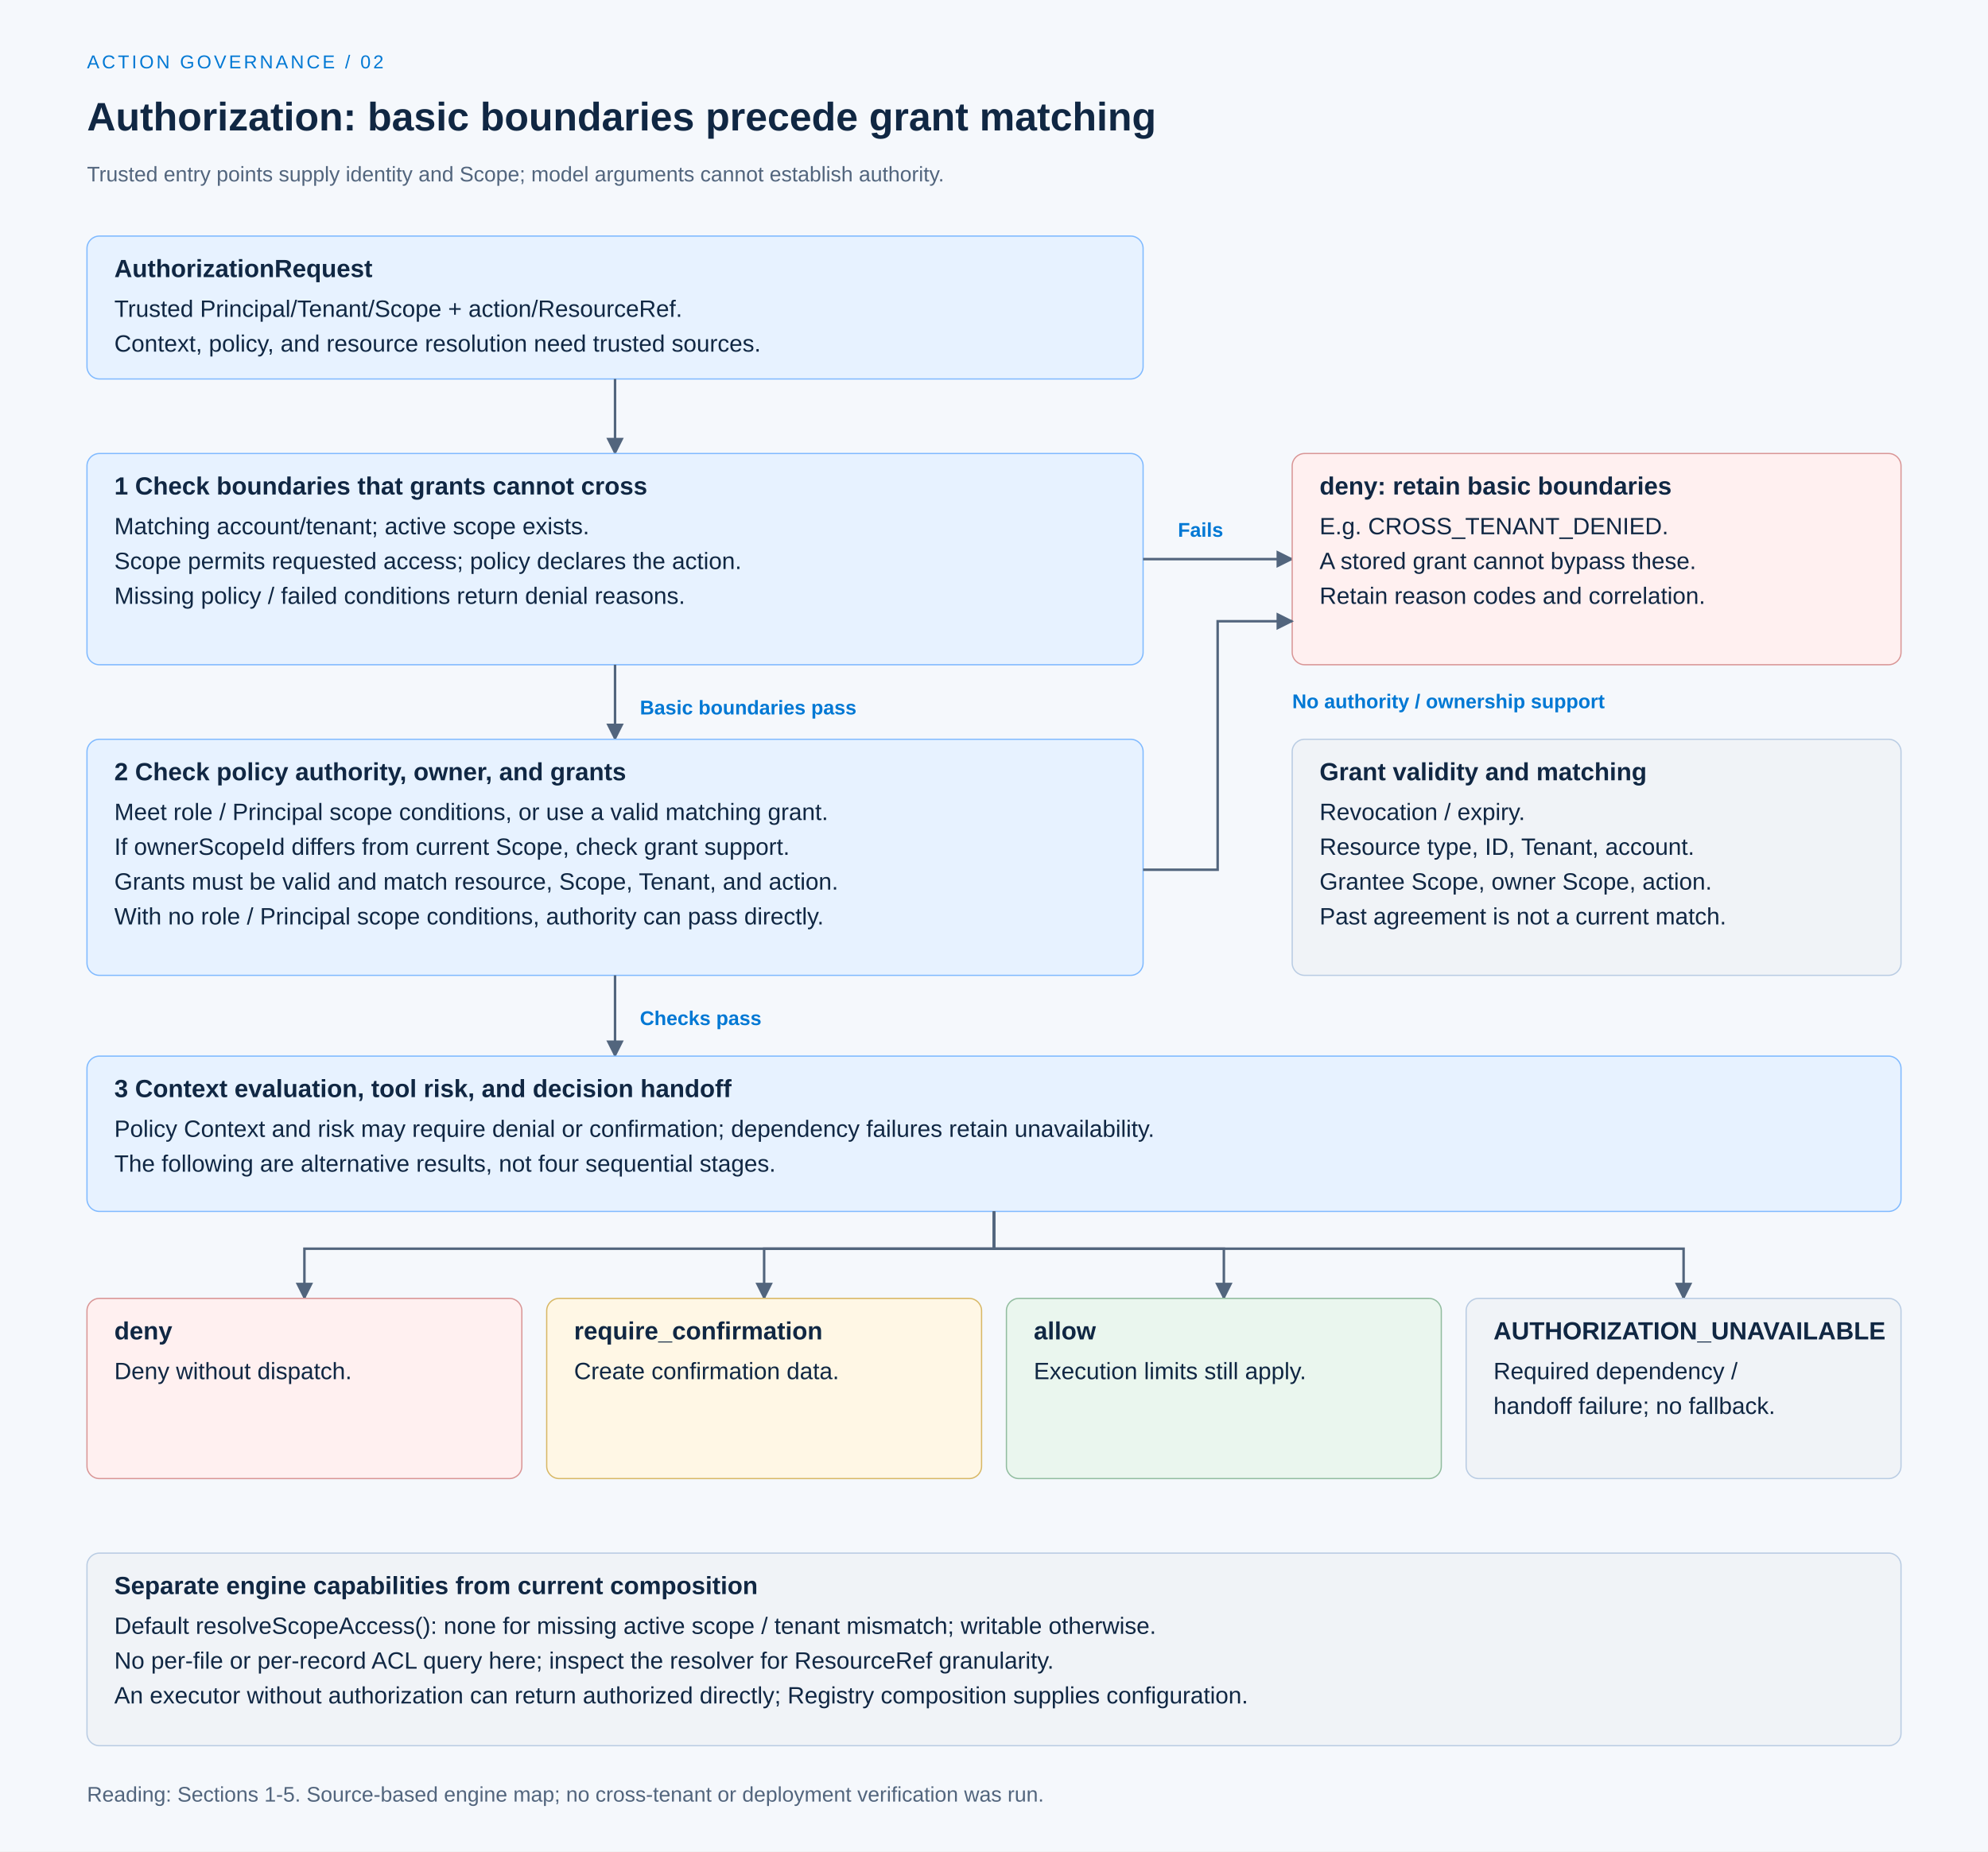
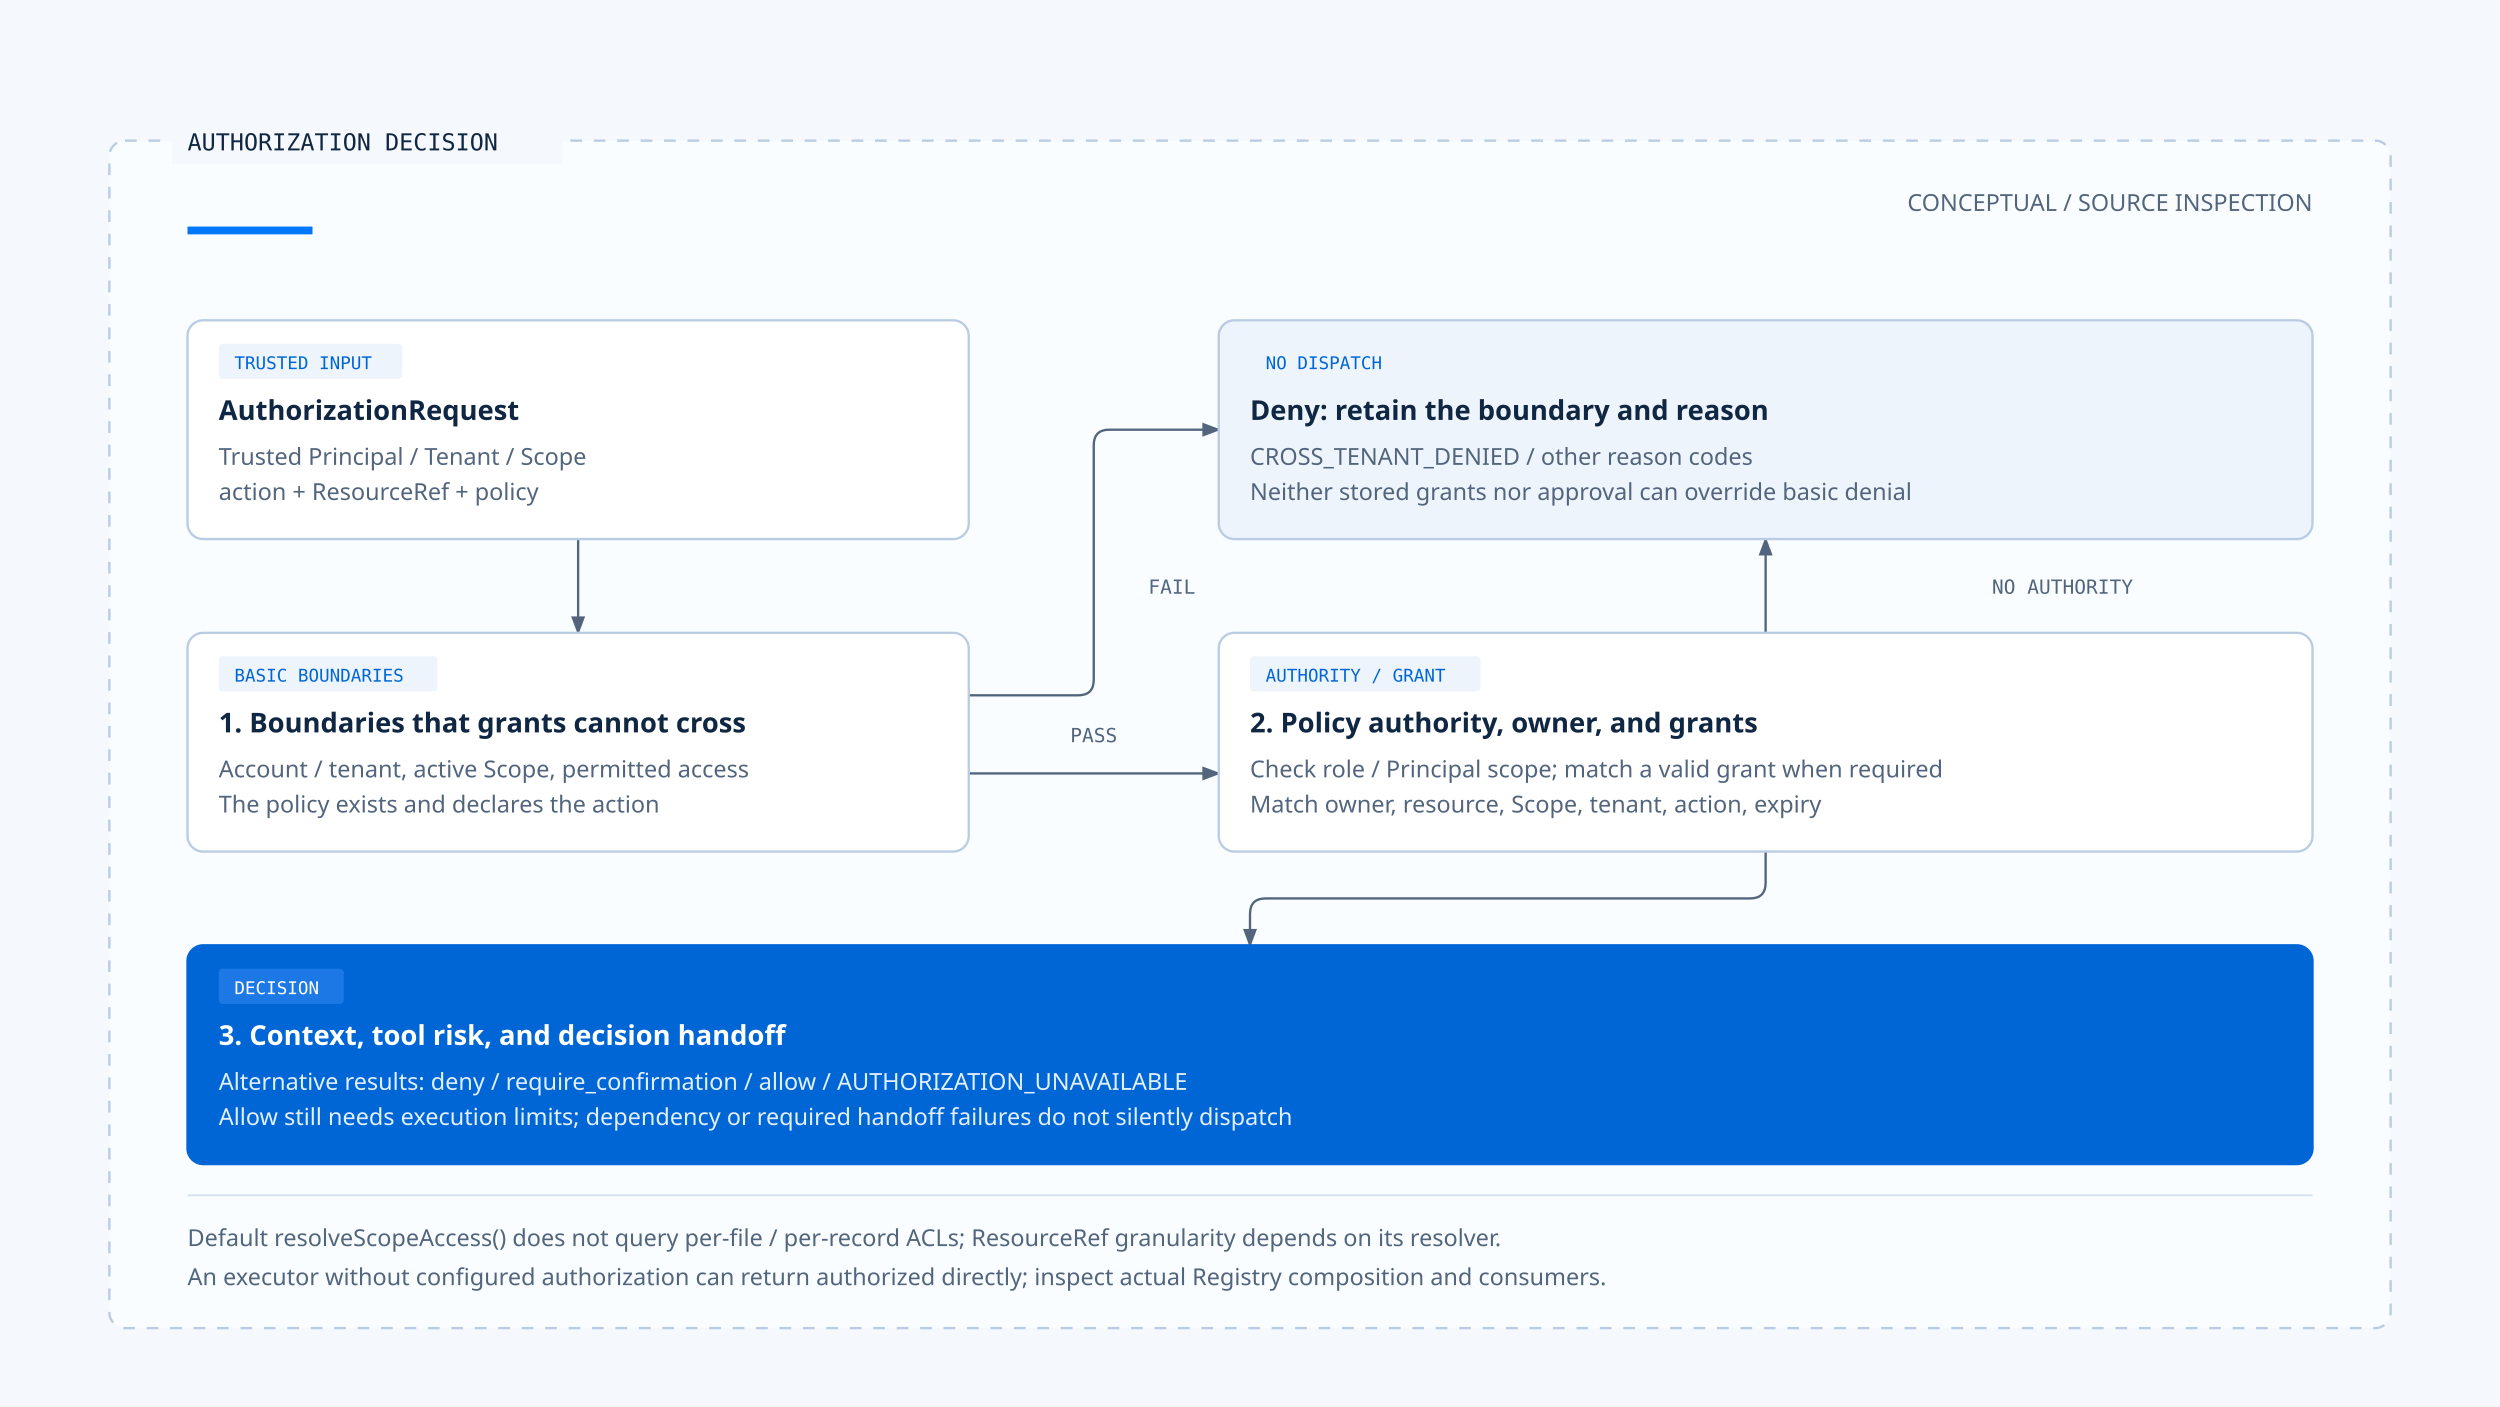
- <svg xmlns="http://www.w3.org/2000/svg" viewBox="0 0 1600 1490" width="1600" height="1490" lang="en" role="img" aria-labelledby="title desc">
+ <svg xmlns="http://www.w3.org/2000/svg" viewBox="0 0 1280 720" width="1280" height="720" lang="en" role="img" aria-labelledby="02-authorization-decision-en-title 02-authorization-decision-en-desc" id="d-02-authorization-decision-en-root">
  <defs>
-     <marker id="arrow" viewBox="0 0 10 10" refX="9" refY="5" markerWidth="7" markerHeight="7" orient="auto-start-reverse">
-       <path d="M 0 0 L 10 5 L 0 10 z" fill="#52657d" />
+     <style>#d-02-authorization-decision-en-root { color: #102743; font-family: 'Geist', 'Noto Sans TC', 'PingFang TC', 'Microsoft JhengHei', sans-serif; }
+       #d-02-authorization-decision-en-root nav, #d-02-authorization-decision-en-root p, #d-02-authorization-decision-en-root li { font-size:14px;line-height:1.8 }
+       #d-02-authorization-decision-en-root a { color:#0066d6 }
+       #d-02-authorization-decision-en-root .diagram-container { width:100%;overflow-x:auto }
+       #d-02-authorization-decision-en-root details { margin-top:24px;border-top:1px solid #b9cce3;padding-top:16px }
+       #d-02-authorization-decision-en-root summary { cursor:pointer;font-weight:600 }
+       #d-02-authorization-decision-en-root .notes { display:grid;grid-template-columns:repeat(auto-fit,minmax(280px,1fr));gap:20px }
+       #d-02-authorization-decision-en-root ul { padding-left:20px }
+       #d-02-authorization-decision-en-root nav, #d-02-authorization-decision-en-root details { display:none }
+       #d-02-authorization-decision-en-root .diagram-container { overflow-x:visible }</style>
+     <marker id="d-02-authorization-decision-en-02-authorization-decision-en-arrow" markerWidth="8" markerHeight="6" refX="7" refY="3" orient="auto">
+       <polygon points="0 0, 8 3, 0 6" fill="#52657d" />
+     </marker>
+     <marker id="d-02-authorization-decision-en-02-authorization-decision-en-arrow-accent" markerWidth="8" markerHeight="6" refX="7" refY="3" orient="auto">
+       <polygon points="0 0, 8 3, 0 6" fill="#0078fc" />
    </marker>
  </defs>
-   <style>text{font-family:'Segoe UI','Microsoft JhengHei',Arial,sans-serif;fill:#102743}.title{font-size:32px;font-weight:700}.heading{font-size:20px;font-weight:600}.body{font-size:19px}.small{font-size:17px;fill:#52657d}.kicker{font-size:15px;fill:#0078d4;letter-spacing:2px}.label{font-size:16px;fill:#0078d4;font-weight:600;paint-order:stroke;stroke:#f5f8fc;stroke-width:5;stroke-linejoin:round}</style>
-   <rect width="1600" height="1490" fill="#f5f8fc" />
-   <text x="70" y="55" class="kicker">ACTION GOVERNANCE / 02</text>
-   <text x="70" y="105" class="title">Authorization: basic boundaries precede grant matching</text>
-   <text x="70" y="146" class="small">Trusted entry points supply identity and Scope; model arguments cannot establish authority.</text>
-   <g>
-     <rect x="70" y="190" width="850" height="115" rx="10" fill="#e7f2ff" stroke="#80baff" />
-     <text x="92" y="223" class="heading">AuthorizationRequest</text>
-     <text x="92" y="255" class="body">Trusted Principal/Tenant/Scope + action/ResourceRef.</text>
-     <text x="92" y="283" class="body">Context, policy, and resource resolution need trusted sources.</text>
+   <rect width="1280" height="720" fill="#f5f8fc" />
+   <rect x="56" y="72" width="1168" height="608" rx="8" fill="#fafdff" stroke="#b9cce3" stroke-width="1.2" stroke-dasharray="6 6" />
+   <rect x="88" y="60" width="200" height="24" fill="#f5f8fc" />
+   <text x="96" y="77" font-size="12" fill="#102743" font-weight="500" font-family="'Geist Mono', 'Consolas', 'Microsoft JhengHei', monospace">AUTHORIZATION DECISION</text>
+   <text x="1184" y="108" font-size="12" fill="#52657d" font-weight="400" font-family="'Geist', 'Noto Sans TC', 'PingFang TC', 'Microsoft JhengHei', sans-serif" text-anchor="end">CONCEPTUAL / SOURCE INSPECTION</text>
+   <rect x="96" y="116" width="64" height="4" fill="#0078fc" />
+   <path d="M296 276 L296 324" fill="none" stroke="#52657d" stroke-width="1.2" marker-end="url(#d-02-authorization-decision-en-02-authorization-decision-en-arrow)" />
+   <path d="M496 356 L552 356 Q560 356 560 348 L560 228 Q560 220 568 220 L624 220" fill="none" stroke="#52657d" stroke-width="1.2" marker-end="url(#d-02-authorization-decision-en-02-authorization-decision-en-arrow)" />
+   <rect x="576.0" y="292" width="48" height="18" rx="2" fill="#fafdff" />
+   <text x="600" y="304" font-size="10" fill="#52657d" font-weight="500" font-family="'Geist Mono', 'Consolas', 'Microsoft JhengHei', monospace" text-anchor="middle">FAIL</text>
+   <path d="M496 396 L624 396" fill="none" stroke="#52657d" stroke-width="1.2" marker-end="url(#d-02-authorization-decision-en-02-authorization-decision-en-arrow)" />
+   <rect x="536.0" y="368" width="48" height="18" rx="2" fill="#fafdff" />
+   <text x="560" y="380" font-size="10" fill="#52657d" font-weight="500" font-family="'Geist Mono', 'Consolas', 'Microsoft JhengHei', monospace" text-anchor="middle">PASS</text>
+   <path d="M904 324 L904 276" fill="none" stroke="#52657d" stroke-width="1.2" marker-end="url(#d-02-authorization-decision-en-02-authorization-decision-en-arrow)" />
+   <rect x="1002.0" y="292" width="108" height="18" rx="2" fill="#fafdff" />
+   <text x="1056" y="304" font-size="10" fill="#52657d" font-weight="500" font-family="'Geist Mono', 'Consolas', 'Microsoft JhengHei', monospace" text-anchor="middle">NO AUTHORITY</text>
+   <path d="M904 436 L904 452 Q904 460 896 460 L648 460 Q640 460 640 468 L640 484" fill="none" stroke="#52657d" stroke-width="1.2" marker-end="url(#d-02-authorization-decision-en-02-authorization-decision-en-arrow)" />
+   <g data-node="true">
+     <rect x="96" y="164" width="400" height="112" rx="8" fill="#ffffff" stroke="#b9cce3" stroke-width="1.2" />
+     <rect x="112" y="176" width="94" height="18" rx="2" fill="#eef4fb" />
+     <text x="120" y="189" font-size="9" fill="#0066d6" font-weight="500" font-family="'Geist Mono', 'Consolas', 'Microsoft JhengHei', monospace">TRUSTED INPUT</text>
+     <text x="112" y="215" font-size="14" fill="#102743" font-weight="600" font-family="'Geist', 'Noto Sans TC', 'PingFang TC', 'Microsoft JhengHei', sans-serif">AuthorizationRequest</text>
+     <text x="112" y="238" font-size="12" fill="#52657d" font-weight="400" font-family="'Geist', 'Noto Sans TC', 'PingFang TC', 'Microsoft JhengHei', sans-serif">Trusted Principal / Tenant / Scope</text>
+     <text x="112" y="256" font-size="12" fill="#52657d" font-weight="400" font-family="'Geist', 'Noto Sans TC', 'PingFang TC', 'Microsoft JhengHei', sans-serif">action + ResourceRef + policy</text>
  </g>
-   <path d="M 495 305 V 365" fill="none" stroke="#52657d" stroke-width="2" marker-end="url(#arrow)" />
-   <g>
-     <rect x="70" y="365" width="850" height="170" rx="10" fill="#e7f2ff" stroke="#80baff" />
-     <text x="92" y="398" class="heading">1  Check boundaries that grants cannot cross</text>
-     <text x="92" y="430" class="body">Matching account/tenant; active scope exists.</text>
-     <text x="92" y="458" class="body">Scope permits requested access; policy declares the action.</text>
-     <text x="92" y="486" class="body">Missing policy / failed conditions return denial reasons.</text>
+   <g data-node="true">
+     <rect x="96" y="324" width="400" height="112" rx="8" fill="#ffffff" stroke="#b9cce3" stroke-width="1.2" />
+     <rect x="112" y="336" width="112" height="18" rx="2" fill="#eef4fb" />
+     <text x="120" y="349" font-size="9" fill="#0066d6" font-weight="500" font-family="'Geist Mono', 'Consolas', 'Microsoft JhengHei', monospace">BASIC BOUNDARIES</text>
+     <text x="112" y="375" font-size="14" fill="#102743" font-weight="600" font-family="'Geist', 'Noto Sans TC', 'PingFang TC', 'Microsoft JhengHei', sans-serif">1. Boundaries that grants cannot cross</text>
+     <text x="112" y="398" font-size="12" fill="#52657d" font-weight="400" font-family="'Geist', 'Noto Sans TC', 'PingFang TC', 'Microsoft JhengHei', sans-serif">Account / tenant, active Scope, permitted access</text>
+     <text x="112" y="416" font-size="12" fill="#52657d" font-weight="400" font-family="'Geist', 'Noto Sans TC', 'PingFang TC', 'Microsoft JhengHei', sans-serif">The policy exists and declares the action</text>
  </g>
-   <path d="M 920 450 H 1040" fill="none" stroke="#52657d" stroke-width="2" marker-end="url(#arrow)" />
-   <text x="948" y="432" class="label">Fails</text>
-   <g>
-     <rect x="1040" y="365" width="490" height="170" rx="10" fill="#fff0f0" stroke="#d99696" />
-     <text x="1062" y="398" class="heading">deny: retain basic boundaries</text>
-     <text x="1062" y="430" class="body">E.g. CROSS_TENANT_DENIED.</text>
-     <text x="1062" y="458" class="body">A stored grant cannot bypass these.</text>
-     <text x="1062" y="486" class="body">Retain reason codes and correlation.</text>
+   <g data-node="true">
+     <rect x="624" y="164" width="560" height="112" rx="8" fill="#eef4fb" stroke="#b9cce3" stroke-width="1.2" />
+     <rect x="640" y="176" width="82" height="18" rx="2" fill="#eef4fb" />
+     <text x="648" y="189" font-size="9" fill="#0066d6" font-weight="500" font-family="'Geist Mono', 'Consolas', 'Microsoft JhengHei', monospace">NO DISPATCH</text>
+     <text x="640" y="215" font-size="14" fill="#102743" font-weight="600" font-family="'Geist', 'Noto Sans TC', 'PingFang TC', 'Microsoft JhengHei', sans-serif">Deny: retain the boundary and reason</text>
+     <text x="640" y="238" font-size="12" fill="#52657d" font-weight="400" font-family="'Geist', 'Noto Sans TC', 'PingFang TC', 'Microsoft JhengHei', sans-serif">CROSS_TENANT_DENIED / other reason codes</text>
+     <text x="640" y="256" font-size="12" fill="#52657d" font-weight="400" font-family="'Geist', 'Noto Sans TC', 'PingFang TC', 'Microsoft JhengHei', sans-serif">Neither stored grants nor approval can override basic denial</text>
  </g>
-   <path d="M 495 535 V 595" fill="none" stroke="#52657d" stroke-width="2" marker-end="url(#arrow)" />
-   <text x="515" y="575" class="label">Basic boundaries pass</text>
-   <g>
-     <rect x="70" y="595" width="850" height="190" rx="10" fill="#e7f2ff" stroke="#80baff" />
-     <text x="92" y="628" class="heading">2  Check policy authority, owner, and grants</text>
-     <text x="92" y="660" class="body">Meet role / Principal scope conditions, or use a valid matching grant.</text>
-     <text x="92" y="688" class="body">If ownerScopeId differs from current Scope, check grant support.</text>
-     <text x="92" y="716" class="body">Grants must be valid and match resource, Scope, Tenant, and action.</text>
-     <text x="92" y="744" class="body">With no role / Principal scope conditions, authority can pass directly.</text>
+   <g data-node="true">
+     <rect x="624" y="324" width="560" height="112" rx="8" fill="#ffffff" stroke="#b9cce3" stroke-width="1.2" />
+     <rect x="640" y="336" width="118" height="18" rx="2" fill="#eef4fb" />
+     <text x="648" y="349" font-size="9" fill="#0066d6" font-weight="500" font-family="'Geist Mono', 'Consolas', 'Microsoft JhengHei', monospace">AUTHORITY / GRANT</text>
+     <text x="640" y="375" font-size="14" fill="#102743" font-weight="600" font-family="'Geist', 'Noto Sans TC', 'PingFang TC', 'Microsoft JhengHei', sans-serif">2. Policy authority, owner, and grants</text>
+     <text x="640" y="398" font-size="12" fill="#52657d" font-weight="400" font-family="'Geist', 'Noto Sans TC', 'PingFang TC', 'Microsoft JhengHei', sans-serif">Check role / Principal scope; match a valid grant when required</text>
+     <text x="640" y="416" font-size="12" fill="#52657d" font-weight="400" font-family="'Geist', 'Noto Sans TC', 'PingFang TC', 'Microsoft JhengHei', sans-serif">Match owner, resource, Scope, tenant, action, expiry</text>
  </g>
-   <g>
-     <rect x="1040" y="595" width="490" height="190" rx="10" fill="#f0f3f7" stroke="#b9cce3" />
-     <text x="1062" y="628" class="heading">Grant validity and matching</text>
-     <text x="1062" y="660" class="body">Revocation / expiry.</text>
-     <text x="1062" y="688" class="body">Resource type, ID, Tenant, account.</text>
-     <text x="1062" y="716" class="body">Grantee Scope, owner Scope, action.</text>
-     <text x="1062" y="744" class="body">Past agreement is not a current match.</text>
+   <g data-node="true">
+     <rect x="96" y="484" width="1088" height="112" rx="8" fill="#0066d6" stroke="#0066d6" stroke-width="1.2" />
+     <rect x="112" y="496" width="64" height="18" rx="2" fill="#1c78e4" />
+     <text x="120" y="509" font-size="9" fill="#ffffff" font-weight="500" font-family="'Geist Mono', 'Consolas', 'Microsoft JhengHei', monospace">DECISION</text>
+     <text x="112" y="535" font-size="14" fill="#ffffff" font-weight="600" font-family="'Geist', 'Noto Sans TC', 'PingFang TC', 'Microsoft JhengHei', sans-serif">3. Context, tool risk, and decision handoff</text>
+     <text x="112" y="558" font-size="12" fill="#e2efff" font-weight="400" font-family="'Geist', 'Noto Sans TC', 'PingFang TC', 'Microsoft JhengHei', sans-serif">Alternative results: deny / require_confirmation / allow / AUTHORIZATION_UNAVAILABLE</text>
+     <text x="112" y="576" font-size="12" fill="#e2efff" font-weight="400" font-family="'Geist', 'Noto Sans TC', 'PingFang TC', 'Microsoft JhengHei', sans-serif">Allow still needs execution limits; dependency or required handoff failures do not silently dispatch</text>
  </g>
-   <path d="M 495 785 V 850" fill="none" stroke="#52657d" stroke-width="2" marker-end="url(#arrow)" />
-   <g>
-     <rect x="70" y="850" width="1460" height="125" rx="10" fill="#e7f2ff" stroke="#80baff" />
-     <text x="92" y="883" class="heading">3  Context evaluation, tool risk, and decision handoff</text>
-     <text x="92" y="915" class="body">Policy Context and risk may require denial or confirmation; dependency failures retain unavailability.</text>
-     <text x="92" y="943" class="body">The following are alternative results, not four sequential stages.</text>
-   </g>
-   <path d="M 800 975 V 1005 H 245 V 1045" fill="none" stroke="#52657d" stroke-width="2" marker-end="url(#arrow)" />
-   <path d="M 800 975 V 1005 H 615 V 1045" fill="none" stroke="#52657d" stroke-width="2" marker-end="url(#arrow)" />
-   <path d="M 800 975 V 1005 H 985 V 1045" fill="none" stroke="#52657d" stroke-width="2" marker-end="url(#arrow)" />
-   <path d="M 800 975 V 1005 H 1355 V 1045" fill="none" stroke="#52657d" stroke-width="2" marker-end="url(#arrow)" />
-   <g>
-     <rect x="70" y="1045" width="350" height="145" rx="10" fill="#fff0f0" stroke="#d99696" />
-     <text x="92" y="1078" class="heading">deny</text>
-     <text x="92" y="1110" class="body">Deny without dispatch.</text>
-   </g>
-   <g>
-     <rect x="440" y="1045" width="350" height="145" rx="10" fill="#fff7e5" stroke="#d8b866" />
-     <text x="462" y="1078" class="heading">require_confirmation</text>
-     <text x="462" y="1110" class="body">Create confirmation data.</text>
-   </g>
-   <g>
-     <rect x="810" y="1045" width="350" height="145" rx="10" fill="#eaf6ee" stroke="#92bda0" />
-     <text x="832" y="1078" class="heading">allow</text>
-     <text x="832" y="1110" class="body">Execution limits still apply.</text>
-   </g>
-   <g>
-     <rect x="1180" y="1045" width="350" height="145" rx="10" fill="#f0f3f7" stroke="#b9cce3" />
-     <text x="1202" y="1078" class="heading">AUTHORIZATION_UNAVAILABLE</text>
-     <text x="1202" y="1110" class="body">Required dependency /</text>
-     <text x="1202" y="1138" class="body">handoff failure; no fallback.</text>
-   </g>
-   <g>
-     <rect x="70" y="1250" width="1460" height="155" rx="10" fill="#f0f3f7" stroke="#b9cce3" />
-     <text x="92" y="1283" class="heading">Separate engine capabilities from current composition</text>
-     <text x="92" y="1315" class="body">Default resolveScopeAccess(): none for missing active scope / tenant mismatch; writable otherwise.</text>
-     <text x="92" y="1343" class="body">No per-file or per-record ACL query here; inspect the resolver for ResourceRef granularity.</text>
-     <text x="92" y="1371" class="body">An executor without authorization can return authorized directly; Registry composition supplies configuration.</text>
-   </g>
-   <text x="70" y="1450" class="small">Reading: Sections 1-5. Source-based engine map; no cross-tenant or deployment verification was run.</text>
-   <path d="M 920 700 H 980 V 500 H 1040" fill="none" stroke="#52657d" stroke-width="2" marker-end="url(#arrow)" />
-   <text x="1040" y="570" class="label">No authority / ownership support</text>
-   <text x="515" y="825" class="label">Checks pass</text>
+   <path d="M96 612 H1184" stroke="#d5e1ee" stroke-width="1" />
+   <text x="96" y="638" font-size="12" fill="#52657d" font-weight="400" font-family="'Geist', 'Noto Sans TC', 'PingFang TC', 'Microsoft JhengHei', sans-serif">Default resolveScopeAccess() does not query per-file / per-record ACLs; ResourceRef granularity depends on its resolver.</text>
+   <text x="96" y="658" font-size="12" fill="#52657d" font-weight="400" font-family="'Geist', 'Noto Sans TC', 'PingFang TC', 'Microsoft JhengHei', sans-serif">An executor without configured authorization can return authorized directly; inspect actual Registry composition and consumers.</text>
</svg>
